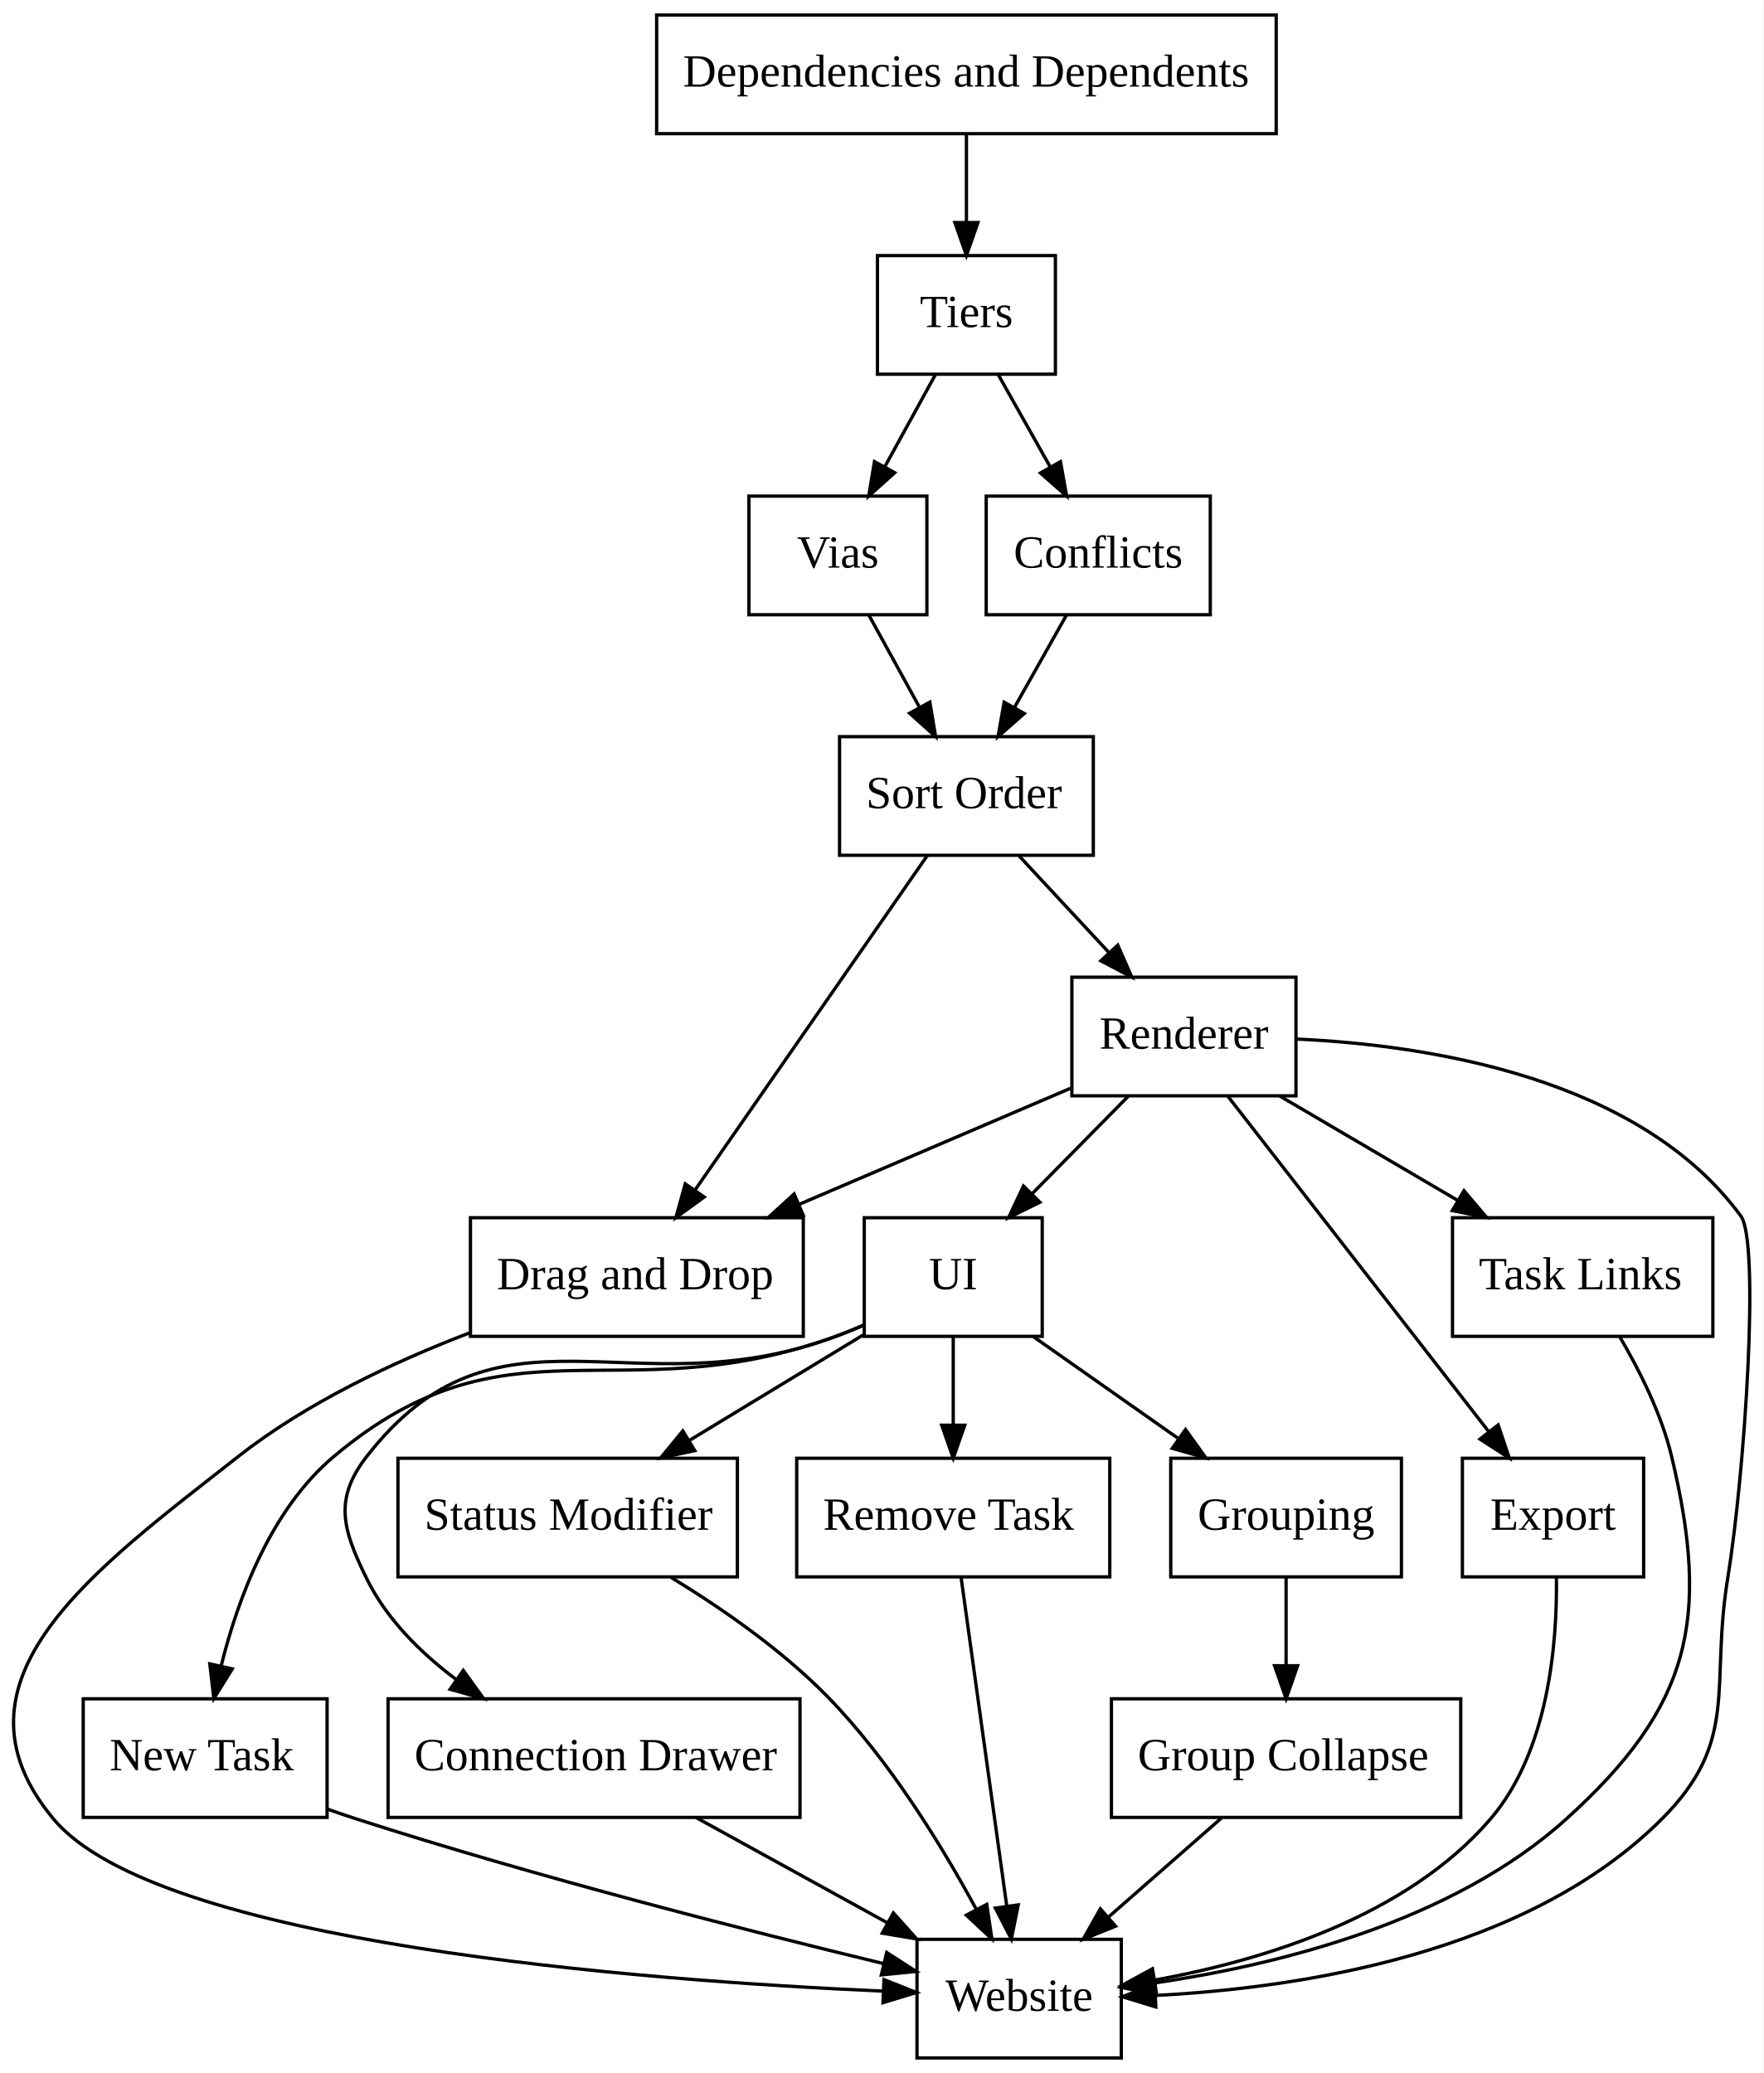
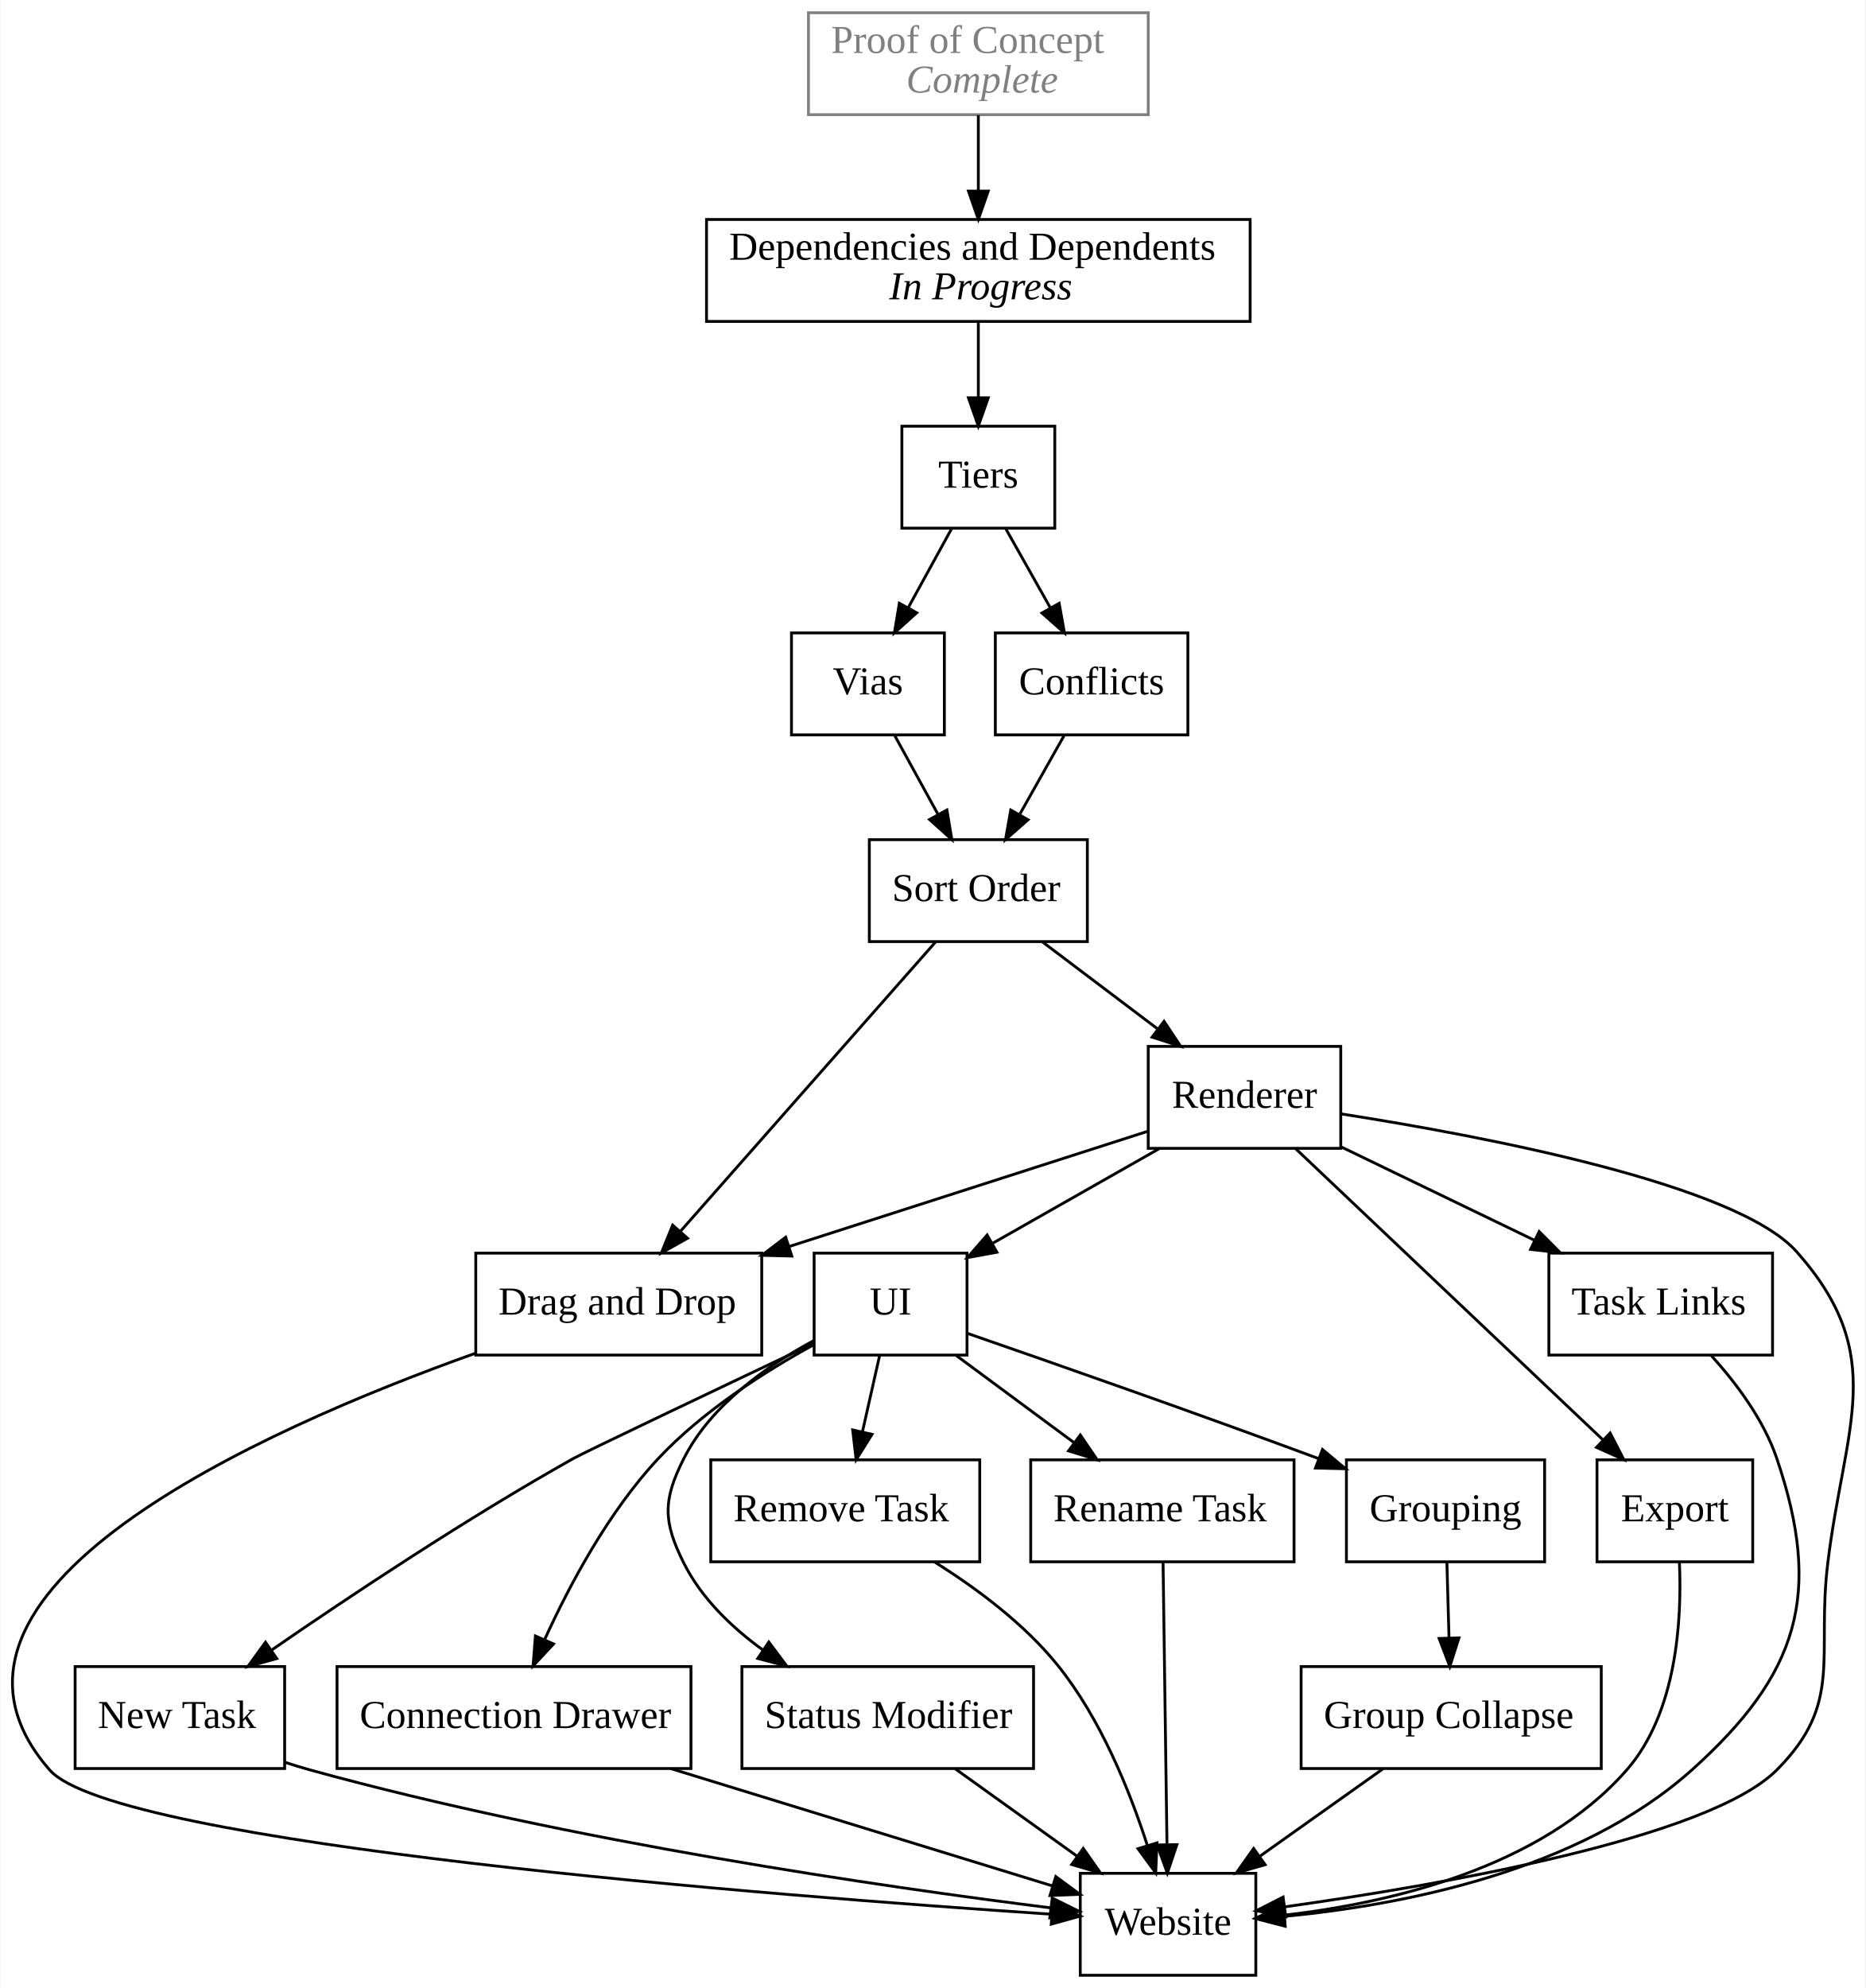
- <svg xmlns="http://www.w3.org/2000/svg" width="535pt" height="629pt" viewBox="0.00 0.00 535.12 629.00">
-   <g id="graph0" class="graph" transform="scale(1 1) rotate(0) translate(4 625)">
-     <polygon fill="white" stroke="none" points="-4,4 -4,-625 531.123,-625 531.123,4 -4,4" />
+ <svg xmlns="http://www.w3.org/2000/svg" width="659pt" height="702pt" viewBox="0.00 0.00 658.57 702.00">
+   <g id="graph0" class="graph" transform="scale(1 1) rotate(0) translate(4 698)">
+     <polygon fill="white" stroke="none" points="-4,4 -4,-698 654.569,-698 654.569,4 -4,4" />
    <g id="node1" class="node">
-       <polygon fill="none" stroke="black" points="195.254,-584.5 195.254,-620.5 383.254,-620.5 383.254,-584.5 195.254,-584.5" />
-       <text text-anchor="start" x="203.254" y="-598.8" font-family="Times New Roman,serif" font-size="14.00">Dependencies and Dependents</text>
+       <polygon fill="none" stroke="gray" points="281.317,-657.5 281.317,-693.5 401.317,-693.5 401.317,-657.5 281.317,-657.5" />
+       <text text-anchor="start" x="289.317" y="-679.3" font-family="Times New Roman,serif" font-size="14.00" fill="gray">Proof of Concept </text>
+       <text text-anchor="start" x="311.817" y="-665.3" font-family="Times New Roman,serif" font-size="14.00" fill="gray"> </text>
+       <text text-anchor="start" x="315.817" y="-665.3" font-family="Times New Roman,serif" font-style="italic" font-size="14.00" fill="gray">Complete</text>
    </g>
    <g id="node2" class="node">
-       <polygon fill="none" stroke="black" points="262.254,-511.5 262.254,-547.5 316.254,-547.5 316.254,-511.5 262.254,-511.5" />
-       <text text-anchor="middle" x="289.254" y="-525.8" font-family="Times New Roman,serif" font-size="14.00">Tiers</text>
+       <polygon fill="none" stroke="black" points="245.317,-584.5 245.317,-620.5 437.317,-620.5 437.317,-584.5 245.317,-584.5" />
+       <text text-anchor="start" x="253.317" y="-606.3" font-family="Times New Roman,serif" font-size="14.00">Dependencies and Dependents </text>
+       <text text-anchor="start" x="305.817" y="-592.3" font-family="Times New Roman,serif" font-size="14.00"> </text>
+       <text text-anchor="start" x="309.817" y="-592.3" font-family="Times New Roman,serif" font-style="italic" font-size="14.00">In Progress</text>
    </g>
    <g id="edge1" class="edge">
-       <path fill="none" stroke="black" d="M289.254,-584.313C289.254,-576.289 289.254,-566.547 289.254,-557.569" />
-       <polygon fill="black" stroke="black" points="292.754,-557.529 289.254,-547.529 285.754,-557.529 292.754,-557.529" />
+       <path fill="none" stroke="black" d="M341.317,-657.313C341.317,-649.289 341.317,-639.547 341.317,-630.569" />
+       <polygon fill="black" stroke="black" points="344.818,-630.529 341.317,-620.529 337.818,-630.529 344.818,-630.529" />
    </g>
    <g id="node3" class="node">
-       <polygon fill="none" stroke="black" points="223.254,-438.5 223.254,-474.5 277.254,-474.5 277.254,-438.5 223.254,-438.5" />
-       <text text-anchor="middle" x="250.254" y="-452.8" font-family="Times New Roman,serif" font-size="14.00">Vias</text>
+       <polygon fill="none" stroke="black" points="314.317,-511.5 314.317,-547.5 368.317,-547.5 368.317,-511.5 314.317,-511.5" />
+       <text text-anchor="middle" x="341.317" y="-525.8" font-family="Times New Roman,serif" font-size="14.00">Tiers</text>
    </g>
    <g id="edge2" class="edge">
-       <path fill="none" stroke="black" d="M279.813,-511.313C275.214,-502.941 269.588,-492.697 264.482,-483.403" />
-       <polygon fill="black" stroke="black" points="267.49,-481.609 259.608,-474.529 261.355,-484.979 267.49,-481.609" />
+       <path fill="none" stroke="black" d="M341.317,-584.313C341.317,-576.289 341.317,-566.547 341.317,-557.569" />
+       <polygon fill="black" stroke="black" points="344.818,-557.529 341.317,-547.529 337.818,-557.529 344.818,-557.529" />
    </g>
    <g id="node4" class="node">
-       <polygon fill="none" stroke="black" points="295.254,-438.5 295.254,-474.5 363.254,-474.5 363.254,-438.5 295.254,-438.5" />
-       <text text-anchor="middle" x="329.254" y="-452.8" font-family="Times New Roman,serif" font-size="14.00">Conflicts</text>
+       <polygon fill="none" stroke="black" points="275.317,-438.5 275.317,-474.5 329.317,-474.5 329.317,-438.5 275.317,-438.5" />
+       <text text-anchor="middle" x="302.317" y="-452.8" font-family="Times New Roman,serif" font-size="14.00">Vias</text>
    </g>
    <g id="edge3" class="edge">
-       <path fill="none" stroke="black" d="M298.937,-511.313C303.654,-502.941 309.425,-492.697 314.661,-483.403" />
-       <polygon fill="black" stroke="black" points="317.801,-484.959 319.66,-474.529 311.702,-481.523 317.801,-484.959" />
+       <path fill="none" stroke="black" d="M331.877,-511.313C327.278,-502.941 321.651,-492.697 316.546,-483.403" />
+       <polygon fill="black" stroke="black" points="319.553,-481.609 311.671,-474.529 313.418,-484.979 319.553,-481.609" />
    </g>
    <g id="node5" class="node">
-       <polygon fill="none" stroke="black" points="250.754,-365.5 250.754,-401.5 327.754,-401.5 327.754,-365.5 250.754,-365.5" />
-       <text text-anchor="start" x="258.754" y="-379.8" font-family="Times New Roman,serif" font-size="14.00">Sort Order</text>
+       <polygon fill="none" stroke="black" points="347.317,-438.5 347.317,-474.5 415.317,-474.5 415.317,-438.5 347.317,-438.5" />
+       <text text-anchor="middle" x="381.317" y="-452.8" font-family="Times New Roman,serif" font-size="14.00">Conflicts</text>
    </g>
    <g id="edge4" class="edge">
-       <path fill="none" stroke="black" d="M259.695,-438.313C264.294,-429.941 269.92,-419.697 275.026,-410.403" />
-       <polygon fill="black" stroke="black" points="278.153,-411.979 279.9,-401.529 272.018,-408.609 278.153,-411.979" />
+       <path fill="none" stroke="black" d="M351,-511.313C355.717,-502.941 361.488,-492.697 366.724,-483.403" />
+       <polygon fill="black" stroke="black" points="369.865,-484.959 371.724,-474.529 363.766,-481.523 369.865,-484.959" />
+     </g>
+     <g id="node6" class="node">
+       <polygon fill="none" stroke="black" points="302.817,-365.5 302.817,-401.5 379.817,-401.5 379.817,-365.5 302.817,-365.5" />
+       <text text-anchor="start" x="310.817" y="-379.8" font-family="Times New Roman,serif" font-size="14.00">Sort Order</text>
    </g>
    <g id="edge5" class="edge">
-       <path fill="none" stroke="black" d="M319.571,-438.313C314.854,-429.941 309.083,-419.697 303.847,-410.403" />
-       <polygon fill="black" stroke="black" points="306.806,-408.523 298.848,-401.529 300.707,-411.959 306.806,-408.523" />
-     </g>
-     <g id="node6" class="node">
-       <polygon fill="none" stroke="black" points="138.754,-219.5 138.754,-255.5 239.754,-255.5 239.754,-219.5 138.754,-219.5" />
-       <text text-anchor="start" x="146.754" y="-233.8" font-family="Times New Roman,serif" font-size="14.00">Drag and Drop</text>
+       <path fill="none" stroke="black" d="M311.758,-438.313C316.357,-429.941 321.984,-419.697 327.089,-410.403" />
+       <polygon fill="black" stroke="black" points="330.217,-411.979 331.964,-401.529 324.081,-408.609 330.217,-411.979" />
    </g>
    <g id="edge6" class="edge">
-       <path fill="none" stroke="black" d="M277.39,-365.416C259.948,-340.3 227.264,-293.234 206.972,-264.014" />
-       <polygon fill="black" stroke="black" points="209.681,-261.779 201.103,-255.562 203.932,-265.772 209.681,-261.779" />
+       <path fill="none" stroke="black" d="M371.635,-438.313C366.918,-429.941 361.147,-419.697 355.91,-410.403" />
+       <polygon fill="black" stroke="black" points="358.869,-408.523 350.911,-401.529 352.77,-411.959 358.869,-408.523" />
    </g>
    <g id="node7" class="node">
-       <polygon fill="none" stroke="black" points="321.254,-292.5 321.254,-328.5 389.254,-328.5 389.254,-292.5 321.254,-292.5" />
-       <text text-anchor="middle" x="355.254" y="-306.8" font-family="Times New Roman,serif" font-size="14.00">Renderer</text>
+       <polygon fill="none" stroke="black" points="163.817,-219.5 163.817,-255.5 264.817,-255.5 264.817,-219.5 163.817,-219.5" />
+       <text text-anchor="start" x="171.817" y="-233.8" font-family="Times New Roman,serif" font-size="14.00">Drag and Drop</text>
    </g>
    <g id="edge7" class="edge">
-       <path fill="none" stroke="black" d="M305.231,-365.313C313.419,-356.505 323.532,-345.625 332.518,-335.958" />
-       <polygon fill="black" stroke="black" points="335.179,-338.236 339.424,-328.529 330.052,-333.47 335.179,-338.236" />
+       <path fill="none" stroke="black" d="M326.25,-365.416C303.908,-340.083 261.873,-292.421 236.156,-263.262" />
+       <polygon fill="black" stroke="black" points="238.605,-260.747 229.365,-255.562 233.355,-265.377 238.605,-260.747" />
+     </g>
+     <g id="node8" class="node">
+       <polygon fill="none" stroke="black" points="401.317,-292.5 401.317,-328.5 469.317,-328.5 469.317,-292.5 401.317,-292.5" />
+       <text text-anchor="middle" x="435.317" y="-306.8" font-family="Times New Roman,serif" font-size="14.00">Renderer</text>
+     </g>
+     <g id="edge8" class="edge">
+       <path fill="none" stroke="black" d="M364.072,-365.313C376.196,-356.156 391.283,-344.76 404.449,-334.816" />
+       <polygon fill="black" stroke="black" points="406.902,-337.349 412.772,-328.529 402.683,-331.763 406.902,-337.349" />
+     </g>
+     <g id="node19" class="node">
+       <polygon fill="none" stroke="black" points="377.317,-0.5 377.317,-36.5 439.317,-36.5 439.317,-0.5 377.317,-0.5" />
+       <text text-anchor="middle" x="408.317" y="-14.8" font-family="Times New Roman,serif" font-size="14.00">Website</text>
+     </g>
+     <g id="edge9" class="edge">
+       <path fill="none" stroke="black" d="M163.568,-220.098C87.566,-192.991 -41.361,-135.584 13.318,-73 36.385,-46.597 270.459,-28.47 367.013,-22.062" />
+       <polygon fill="black" stroke="black" points="367.523,-25.536 377.273,-21.391 367.066,-18.551 367.523,-25.536" />
+     </g>
+     <g id="edge10" class="edge">
+       <path fill="none" stroke="black" d="M401.271,-298.562C367.531,-287.722 315.139,-270.891 274.392,-257.8" />
+       <polygon fill="black" stroke="black" points="275.423,-254.455 264.832,-254.729 273.282,-261.12 275.423,-254.455" />
+     </g>
+     <g id="node9" class="node">
+       <polygon fill="none" stroke="black" points="283.317,-219.5 283.317,-255.5 337.317,-255.5 337.317,-219.5 283.317,-219.5" />
+       <text text-anchor="middle" x="310.317" y="-233.8" font-family="Times New Roman,serif" font-size="14.00">UI</text>
+     </g>
+     <g id="edge11" class="edge">
+       <path fill="none" stroke="black" d="M405.377,-292.494C387.625,-282.411 365.011,-269.566 346.293,-258.934" />
+       <polygon fill="black" stroke="black" points="347.88,-255.81 337.456,-253.915 344.423,-261.897 347.88,-255.81" />
+     </g>
+     <g id="node15" class="node">
+       <polygon fill="none" stroke="black" points="559.817,-146.5 559.817,-182.5 614.817,-182.5 614.817,-146.5 559.817,-146.5" />
+       <text text-anchor="middle" x="587.317" y="-160.8" font-family="Times New Roman,serif" font-size="14.00">Export</text>
+     </g>
+     <g id="edge12" class="edge">
+       <path fill="none" stroke="black" d="M453.351,-292.416C480.319,-266.867 531.262,-218.605 561.965,-189.518" />
+       <polygon fill="black" stroke="black" points="564.455,-191.98 569.308,-182.562 559.641,-186.899 564.455,-191.98" />
+     </g>
+     <g id="node18" class="node">
+       <polygon fill="none" stroke="black" points="542.817,-219.5 542.817,-255.5 621.817,-255.5 621.817,-219.5 542.817,-219.5" />
+       <text text-anchor="start" x="550.817" y="-233.8" font-family="Times New Roman,serif" font-size="14.00">Task Links</text>
+     </g>
+     <g id="edge13" class="edge">
+       <path fill="none" stroke="black" d="M469.412,-293.033C489.746,-283.211 515.794,-270.631 537.745,-260.028" />
+       <polygon fill="black" stroke="black" points="539.391,-263.12 546.873,-255.619 536.346,-256.817 539.391,-263.12" />
+     </g>
+     <g id="edge14" class="edge">
+       <path fill="none" stroke="black" d="M469.461,-304.661C519.493,-296.849 609.102,-279.884 630.317,-256 662.947,-219.266 647.242,-194.774 641.317,-146 637.288,-112.828 646.921,-96.654 623.317,-73 599.197,-48.828 505.109,-32.45 449.713,-24.683" />
+       <polygon fill="black" stroke="black" points="449.895,-21.175 439.513,-23.288 448.947,-28.11 449.895,-21.175" />
+     </g>
+     <g id="node10" class="node">
+       <polygon fill="none" stroke="black" points="22.317,-73.5 22.317,-109.5 96.317,-109.5 96.317,-73.5 22.317,-73.5" />
+       <text text-anchor="start" x="30.317" y="-87.8" font-family="Times New Roman,serif" font-size="14.00">New Task</text>
+     </g>
+     <g id="edge15" class="edge">
+       <path fill="none" stroke="black" d="M283.082,-223.6C251.242,-208.503 202.346,-185.261 198.317,-183 160.702,-161.891 119.518,-134.501 91.819,-115.407" />
+       <polygon fill="black" stroke="black" points="93.534,-112.337 83.321,-109.518 89.546,-118.091 93.534,-112.337" />
+     </g>
+     <g id="node11" class="node">
+       <polygon fill="none" stroke="black" points="114.817,-73.5 114.817,-109.5 239.817,-109.5 239.817,-73.5 114.817,-73.5" />
+       <text text-anchor="start" x="122.817" y="-87.8" font-family="Times New Roman,serif" font-size="14.00">Connection Drawer</text>
+     </g>
+     <g id="edge16" class="edge">
+       <path fill="none" stroke="black" d="M283.194,-223.164C265.954,-213.707 244.009,-199.744 228.317,-183 210.78,-164.285 196.989,-138.436 188.194,-119.153" />
+       <polygon fill="black" stroke="black" points="191.285,-117.487 184.056,-109.741 184.876,-120.304 191.285,-117.487" />
+     </g>
+     <g id="node12" class="node">
+       <polygon fill="none" stroke="black" points="257.817,-73.5 257.817,-109.5 360.817,-109.5 360.817,-73.5 257.817,-73.5" />
+       <text text-anchor="start" x="265.817" y="-87.8" font-family="Times New Roman,serif" font-size="14.00">Status Modifier</text>
+     </g>
+     <g id="edge17" class="edge">
+       <path fill="none" stroke="black" d="M283.237,-224.623C266.685,-215.763 246.909,-201.92 237.317,-183 229.882,-168.332 229.93,-160.692 237.317,-146 243.505,-133.693 254.013,-123.504 265.116,-115.438" />
+       <polygon fill="black" stroke="black" points="267.321,-118.172 273.661,-109.684 263.411,-112.366 267.321,-118.172" />
+     </g>
+     <g id="node13" class="node">
+       <polygon fill="none" stroke="black" points="246.817,-146.5 246.817,-182.5 341.817,-182.5 341.817,-146.5 246.817,-146.5" />
+       <text text-anchor="start" x="254.817" y="-160.8" font-family="Times New Roman,serif" font-size="14.00">Remove Task</text>
+     </g>
+     <g id="edge18" class="edge">
+       <path fill="none" stroke="black" d="M306.444,-219.313C304.636,-211.289 302.441,-201.547 300.418,-192.569" />
+       <polygon fill="black" stroke="black" points="303.768,-191.515 298.155,-182.529 296.939,-193.054 303.768,-191.515" />
+     </g>
+     <g id="node14" class="node">
+       <polygon fill="none" stroke="black" points="359.817,-146.5 359.817,-182.5 452.817,-182.5 452.817,-146.5 359.817,-146.5" />
+       <text text-anchor="start" x="367.817" y="-160.8" font-family="Times New Roman,serif" font-size="14.00">Rename Task</text>
+     </g>
+     <g id="edge19" class="edge">
+       <path fill="none" stroke="black" d="M333.556,-219.313C346.056,-210.069 361.64,-198.543 375.175,-188.532" />
+       <polygon fill="black" stroke="black" points="377.334,-191.289 383.293,-182.529 373.171,-185.661 377.334,-191.289" />
+     </g>
+     <g id="node16" class="node">
+       <polygon fill="none" stroke="black" points="471.317,-146.5 471.317,-182.5 541.317,-182.5 541.317,-146.5 471.317,-146.5" />
+       <text text-anchor="middle" x="506.317" y="-160.8" font-family="Times New Roman,serif" font-size="14.00">Grouping</text>
+     </g>
+     <g id="edge20" class="edge">
+       <path fill="none" stroke="black" d="M337.411,-227.179C367.701,-216.693 418.17,-199.029 461.317,-183 461.416,-182.964 461.514,-182.927 461.612,-182.89" />
+       <polygon fill="black" stroke="black" points="462.86,-186.16 470.983,-179.358 460.391,-179.61 462.86,-186.16" />
+     </g>
+     <g id="edge21" class="edge">
+       <path fill="none" stroke="black" d="M96.528,-75.67C99.48,-74.7 102.435,-73.795 105.317,-73 197.13,-47.675 308.028,-31.675 366.892,-24.295" />
+       <polygon fill="black" stroke="black" points="367.421,-27.757 376.917,-23.059 366.564,-20.809 367.421,-27.757" />
+     </g>
+     <g id="edge22" class="edge">
+       <path fill="none" stroke="black" d="M232.648,-73.494C274.184,-60.727 330.124,-43.533 367.615,-32.01" />
+       <polygon fill="black" stroke="black" points="368.67,-35.348 377.2,-29.064 366.613,-28.657 368.67,-35.348" />
+     </g>
+     <g id="edge23" class="edge">
+       <path fill="none" stroke="black" d="M333.03,-73.494C345.916,-64.253 362.035,-52.693 376.049,-42.642" />
+       <polygon fill="black" stroke="black" points="378.368,-45.286 384.455,-36.614 374.289,-39.597 378.368,-45.286" />
+     </g>
+     <g id="edge24" class="edge">
+       <path fill="none" stroke="black" d="M325.87,-146.425C340.604,-137.201 357.464,-124.687 369.317,-110 384.528,-91.153 394.842,-65.478 401.023,-46.288" />
+       <polygon fill="black" stroke="black" points="404.394,-47.233 403.96,-36.648 397.698,-45.193 404.394,-47.233" />
+     </g>
+     <g id="edge25" class="edge">
+       <path fill="none" stroke="black" d="M406.555,-146.416C406.896,-121.841 407.529,-76.253 407.937,-46.927" />
+       <polygon fill="black" stroke="black" points="411.441,-46.61 408.08,-36.562 404.442,-46.512 411.441,-46.61" />
+     </g>
+     <g id="edge26" class="edge">
+       <path fill="none" stroke="black" d="M588.925,-146.293C589.817,-126.261 588.107,-93.334 570.317,-73 539.923,-38.258 486.496,-25.989 449.345,-21.706" />
+       <polygon fill="black" stroke="black" points="449.631,-18.217 439.331,-20.698 448.93,-25.182 449.631,-18.217" />
    </g>
    <g id="node17" class="node">
-       <polygon fill="none" stroke="black" points="274.254,-0.5 274.254,-36.5 336.254,-36.5 336.254,-0.5 274.254,-0.5" />
-       <text text-anchor="middle" x="305.254" y="-14.8" font-family="Times New Roman,serif" font-size="14.00">Website</text>
-     </g>
-     <g id="edge8" class="edge">
-       <path fill="none" stroke="black" d="M138.465,-220.548C115.544,-211.782 89.017,-199.327 68.254,-183 25.13,-149.089 -22.881,-115.132 12.254,-73 43.819,-35.149 190.836,-24.004 263.865,-20.78" />
-       <polygon fill="black" stroke="black" points="264.233,-24.268 274.081,-20.359 263.945,-17.274 264.233,-24.268" />
-     </g>
-     <g id="edge9" class="edge">
-       <path fill="none" stroke="black" d="M320.859,-294.789C297.092,-284.624 265.116,-270.947 238.634,-259.621" />
-       <polygon fill="black" stroke="black" points="239.723,-256.279 229.152,-255.565 236.97,-262.715 239.723,-256.279" />
-     </g>
-     <g id="node8" class="node">
-       <polygon fill="none" stroke="black" points="258.254,-219.5 258.254,-255.5 312.254,-255.5 312.254,-219.5 258.254,-219.5" />
-       <text text-anchor="middle" x="285.254" y="-233.8" font-family="Times New Roman,serif" font-size="14.00">UI</text>
-     </g>
-     <g id="edge10" class="edge">
-       <path fill="none" stroke="black" d="M338.309,-292.313C329.539,-283.417 318.686,-272.409 309.085,-262.672" />
-       <polygon fill="black" stroke="black" points="311.556,-260.193 302.043,-255.529 306.571,-265.107 311.556,-260.193" />
-     </g>
-     <g id="node13" class="node">
-       <polygon fill="none" stroke="black" points="439.754,-146.5 439.754,-182.5 494.754,-182.5 494.754,-146.5 439.754,-146.5" />
-       <text text-anchor="middle" x="467.254" y="-160.8" font-family="Times New Roman,serif" font-size="14.00">Export</text>
-     </g>
-     <g id="edge11" class="edge">
-       <path fill="none" stroke="black" d="M368.542,-292.416C388.16,-267.192 424.999,-219.828 447.703,-190.637" />
-       <polygon fill="black" stroke="black" points="450.607,-192.604 453.984,-182.562 445.081,-188.307 450.607,-192.604" />
-     </g>
-     <g id="node16" class="node">
-       <polygon fill="none" stroke="black" points="436.754,-219.5 436.754,-255.5 515.754,-255.5 515.754,-219.5 436.754,-219.5" />
-       <text text-anchor="start" x="444.754" y="-233.8" font-family="Times New Roman,serif" font-size="14.00">Task Links</text>
-     </g>
-     <g id="edge12" class="edge">
-       <path fill="none" stroke="black" d="M384.237,-292.494C400.431,-282.991 420.805,-271.036 438.263,-260.792" />
-       <polygon fill="black" stroke="black" points="440.235,-263.693 447.089,-255.614 436.692,-257.656 440.235,-263.693" />
-     </g>
-     <g id="edge13" class="edge">
-       <path fill="none" stroke="black" d="M389.543,-309.718C429.338,-307.894 493.433,-298.085 524.254,-256 530.061,-248.07 525.496,-178.262 520.254,-146 514.859,-112.795 524.037,-96.791 500.254,-73 459.47,-32.202 390.698,-21.736 346.673,-19.473" />
-       <polygon fill="black" stroke="black" points="346.719,-15.972 336.589,-19.075 346.443,-22.967 346.719,-15.972" />
-     </g>
-     <g id="node9" class="node">
-       <polygon fill="none" stroke="black" points="21.254,-73.5 21.254,-109.5 95.254,-109.5 95.254,-73.5 21.254,-73.5" />
-       <text text-anchor="start" x="29.254" y="-87.8" font-family="Times New Roman,serif" font-size="14.00">New Task</text>
-     </g>
-     <g id="edge14" class="edge">
-       <path fill="none" stroke="black" d="M258.042,-222.854C254.784,-221.453 251.472,-220.131 248.254,-219 183.164,-196.128 150.068,-227.392 97.254,-183 78.183,-166.97 68.189,-139.895 63.117,-119.526" />
-       <polygon fill="black" stroke="black" points="66.49,-118.574 60.891,-109.58 59.659,-120.103 66.49,-118.574" />
-     </g>
-     <g id="node10" class="node">
-       <polygon fill="none" stroke="black" points="113.754,-73.5 113.754,-109.5 238.754,-109.5 238.754,-73.5 113.754,-73.5" />
-       <text text-anchor="start" x="121.754" y="-87.8" font-family="Times New Roman,serif" font-size="14.00">Connection Drawer</text>
-     </g>
-     <g id="edge15" class="edge">
-       <path fill="none" stroke="black" d="M258.024,-222.905C254.769,-221.494 251.463,-220.156 248.254,-219 187.407,-197.073 146.929,-234.078 107.254,-183 97.166,-170.013 100.018,-160.767 107.254,-146 113.26,-133.743 123.578,-123.489 134.431,-115.346" />
-       <polygon fill="black" stroke="black" points="136.57,-118.122 142.773,-109.532 132.567,-112.379 136.57,-118.122" />
-     </g>
-     <g id="node11" class="node">
-       <polygon fill="none" stroke="black" points="116.754,-146.5 116.754,-182.5 219.754,-182.5 219.754,-146.5 116.754,-146.5" />
-       <text text-anchor="start" x="124.754" y="-160.8" font-family="Times New Roman,serif" font-size="14.00">Status Modifier</text>
-     </g>
-     <g id="edge16" class="edge">
-       <path fill="none" stroke="black" d="M258.118,-220.033C242.367,-210.474 222.309,-198.303 205.141,-187.884" />
-       <polygon fill="black" stroke="black" points="206.829,-184.815 196.465,-182.619 203.198,-190.799 206.829,-184.815" />
-     </g>
-     <g id="node12" class="node">
-       <polygon fill="none" stroke="black" points="237.754,-146.5 237.754,-182.5 332.754,-182.5 332.754,-146.5 237.754,-146.5" />
-       <text text-anchor="start" x="245.754" y="-160.8" font-family="Times New Roman,serif" font-size="14.00">Remove Task</text>
-     </g>
-     <g id="edge17" class="edge">
-       <path fill="none" stroke="black" d="M285.254,-219.313C285.254,-211.289 285.254,-201.547 285.254,-192.569" />
-       <polygon fill="black" stroke="black" points="288.754,-192.529 285.254,-182.529 281.754,-192.529 288.754,-192.529" />
-     </g>
-     <g id="node14" class="node">
-       <polygon fill="none" stroke="black" points="351.254,-146.5 351.254,-182.5 421.254,-182.5 421.254,-146.5 351.254,-146.5" />
-       <text text-anchor="middle" x="386.254" y="-160.8" font-family="Times New Roman,serif" font-size="14.00">Grouping</text>
-     </g>
-     <g id="edge18" class="edge">
-       <path fill="none" stroke="black" d="M309.446,-219.494C322.591,-210.253 339.036,-198.692 353.334,-188.642" />
-       <polygon fill="black" stroke="black" points="355.741,-191.228 361.909,-182.614 351.716,-185.501 355.741,-191.228" />
-     </g>
-     <g id="edge19" class="edge">
-       <path fill="none" stroke="black" d="M95.294,-76.032C98.312,-74.968 101.326,-73.944 104.254,-73 158.909,-55.382 223.223,-39.008 264.105,-29.131" />
-       <polygon fill="black" stroke="black" points="265.067,-32.499 273.974,-26.763 263.433,-25.693 265.067,-32.499" />
-     </g>
-     <g id="edge20" class="edge">
-       <path fill="none" stroke="black" d="M207.153,-73.494C224.576,-63.904 246.538,-51.817 265.262,-41.511" />
-       <polygon fill="black" stroke="black" points="267.087,-44.502 274.16,-36.614 263.712,-38.369 267.087,-44.502" />
-     </g>
-     <g id="edge21" class="edge">
-       <path fill="none" stroke="black" d="M199.704,-146.296C215.152,-136.877 233.378,-124.232 247.254,-110 265.866,-90.911 281.767,-64.943 292.188,-45.719" />
-       <polygon fill="black" stroke="black" points="295.418,-47.096 296.986,-36.618 289.226,-43.831 295.418,-47.096" />
-     </g>
-     <g id="edge22" class="edge">
-       <path fill="none" stroke="black" d="M287.627,-146.416C291.055,-121.733 297.428,-75.851 301.498,-46.541" />
-       <polygon fill="black" stroke="black" points="304.975,-46.948 302.884,-36.562 298.042,-45.985 304.975,-46.948" />
-     </g>
-     <g id="edge23" class="edge">
-       <path fill="none" stroke="black" d="M468.289,-146.378C468.553,-126.427 465.937,-93.578 448.254,-73 422.689,-43.249 378.896,-30.016 346.491,-24.146" />
-       <polygon fill="black" stroke="black" points="346.844,-20.657 336.408,-22.488 345.707,-27.565 346.844,-20.657" />
-     </g>
-     <g id="node15" class="node">
-       <polygon fill="none" stroke="black" points="333.254,-73.5 333.254,-109.5 439.254,-109.5 439.254,-73.5 333.254,-73.5" />
-       <text text-anchor="start" x="341.254" y="-87.8" font-family="Times New Roman,serif" font-size="14.00">Group Collapse</text>
-     </g>
-     <g id="edge24" class="edge">
-       <path fill="none" stroke="black" d="M386.254,-146.313C386.254,-138.289 386.254,-128.547 386.254,-119.569" />
-       <polygon fill="black" stroke="black" points="389.754,-119.529 386.254,-109.529 382.754,-119.529 389.754,-119.529" />
-     </g>
-     <g id="edge25" class="edge">
-       <path fill="none" stroke="black" d="M366.646,-73.313C356.398,-64.33 343.693,-53.193 332.504,-43.386" />
-       <polygon fill="black" stroke="black" points="334.508,-40.489 324.681,-36.529 329.894,-45.752 334.508,-40.489" />
-     </g>
-     <g id="edge26" class="edge">
-       <path fill="none" stroke="black" d="M487.441,-219.466C493.42,-209.33 500.17,-195.955 503.254,-183 515.044,-133.468 509.034,-107.133 471.254,-73 436.593,-41.685 383.423,-28.683 346.64,-23.295" />
-       <polygon fill="black" stroke="black" points="346.634,-19.764 336.259,-21.912 345.709,-26.703 346.634,-19.764" />
+       <polygon fill="none" stroke="black" points="455.317,-73.5 455.317,-109.5 561.317,-109.5 561.317,-73.5 455.317,-73.5" />
+       <text text-anchor="start" x="463.317" y="-87.8" font-family="Times New Roman,serif" font-size="14.00">Group Collapse</text>
+     </g>
+     <g id="edge27" class="edge">
+       <path fill="none" stroke="black" d="M506.802,-146.313C507.028,-138.289 507.302,-128.547 507.555,-119.569" />
+       <polygon fill="black" stroke="black" points="511.055,-119.623 507.838,-109.529 504.057,-119.426 511.055,-119.623" />
+     </g>
+     <g id="edge28" class="edge">
+       <path fill="none" stroke="black" d="M484.365,-73.494C471.35,-64.253 455.067,-52.693 440.912,-42.642" />
+       <polygon fill="black" stroke="black" points="442.601,-39.549 432.421,-36.614 438.549,-45.257 442.601,-39.549" />
+     </g>
+     <g id="edge29" class="edge">
+       <path fill="none" stroke="black" d="M600.061,-219.457C608.892,-209.723 618.657,-196.742 623.317,-183 639.592,-135.01 631.038,-106.838 593.317,-73 553.366,-37.161 490.776,-25.232 449.648,-21.319" />
+       <polygon fill="black" stroke="black" points="449.68,-17.81 439.425,-20.469 449.1,-24.786 449.68,-17.81" />
    </g>
  </g>
</svg>
